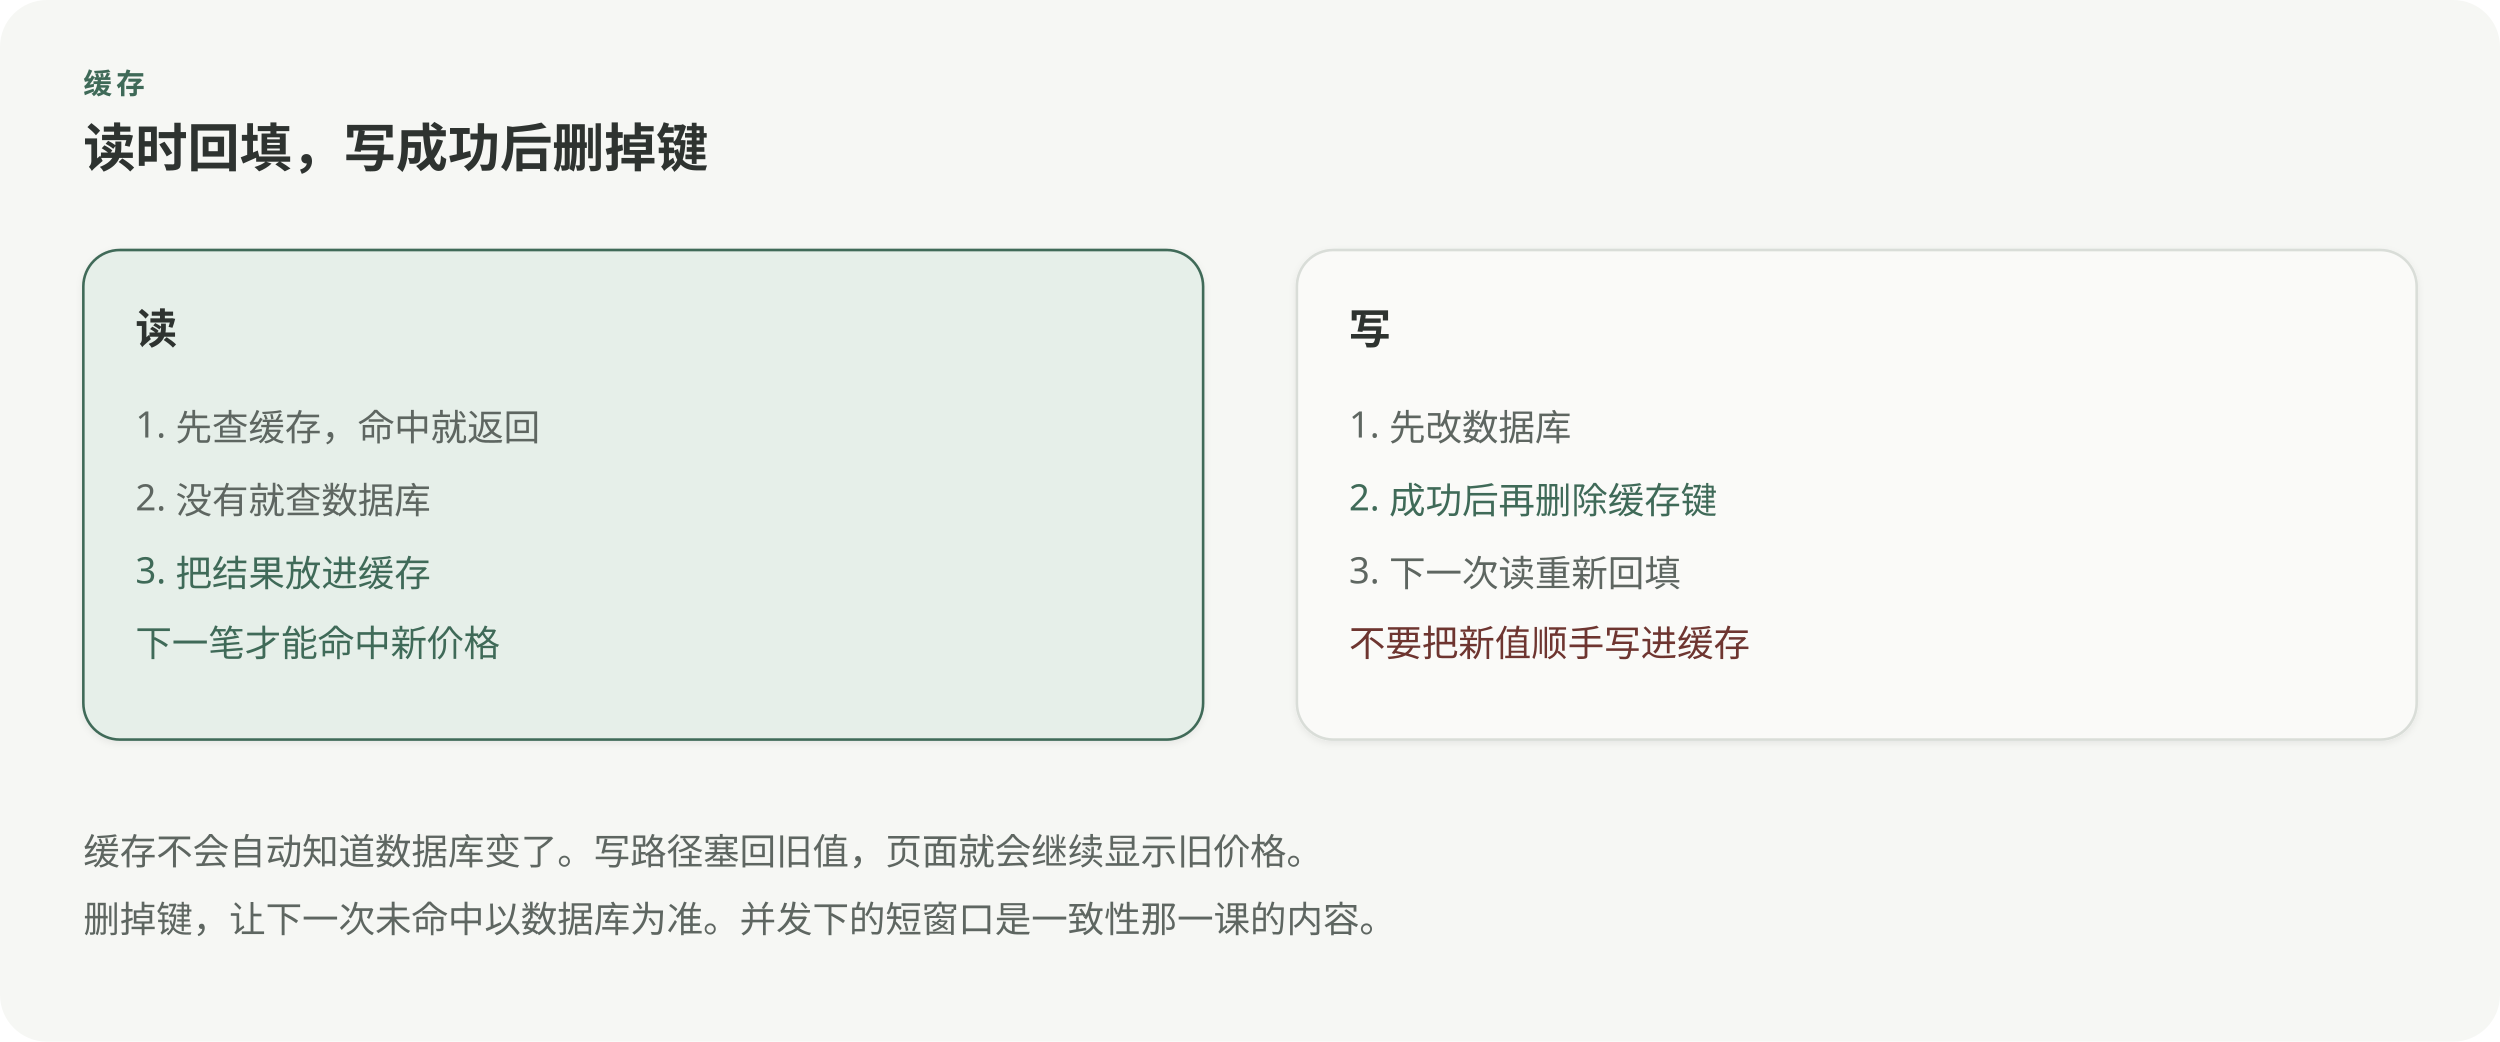
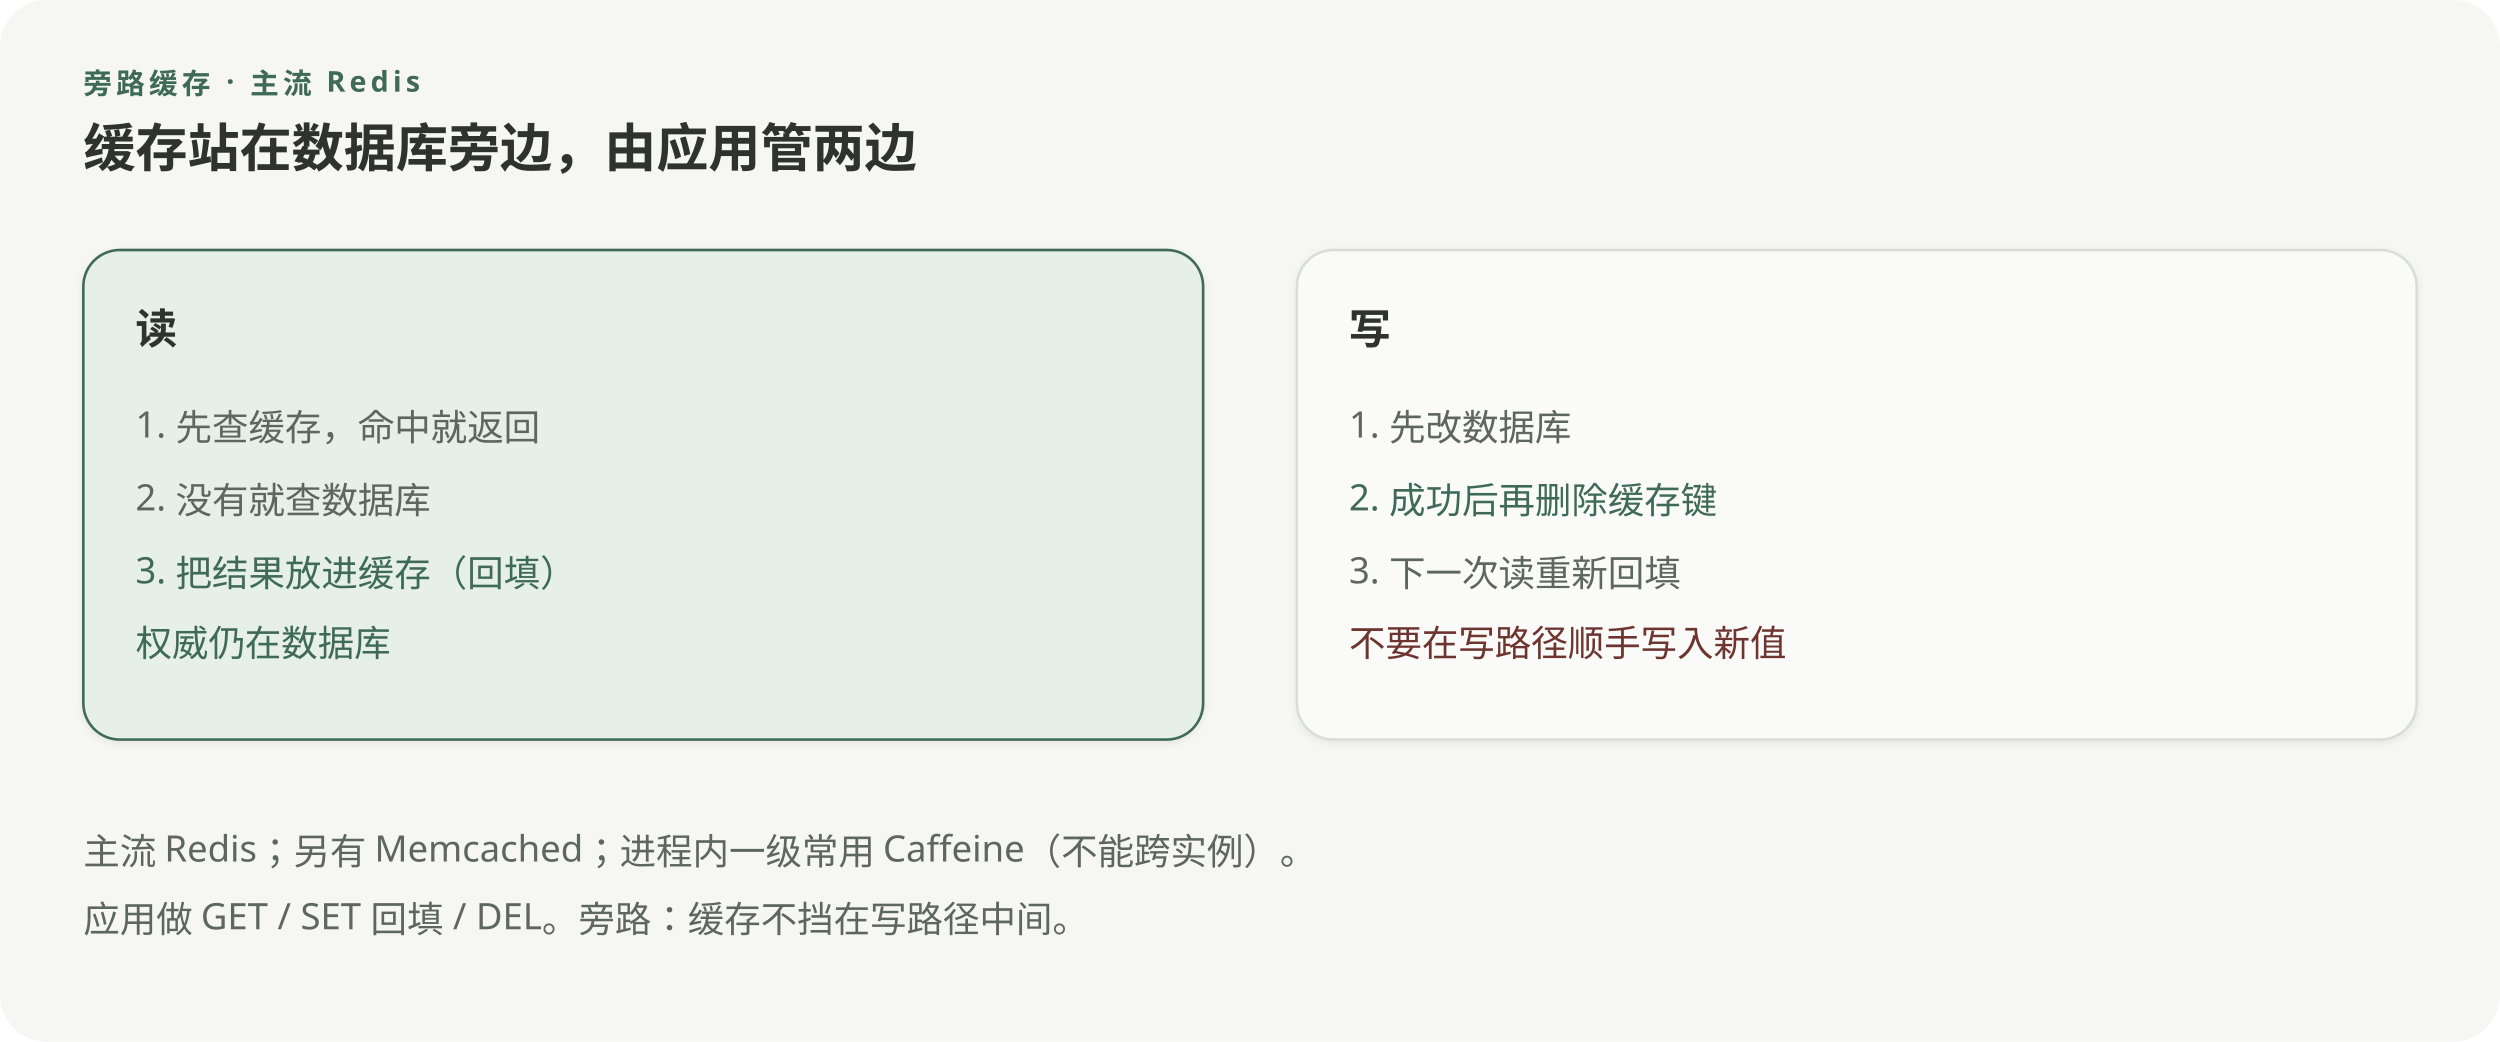
<svg xmlns="http://www.w3.org/2000/svg" viewBox="0 0 960 400" role="img" aria-labelledby="title desc">
  <defs>
    <filter id="soft" x="-6%" y="-8%" width="112%" height="124%">
      <feDropShadow dx="0" dy="1" stdDeviation="1.4" flood-color="#28302a" flood-opacity="0.07" />
    </filter>
  </defs>
  <rect width="960" height="400" rx="18" fill="#f6f7f4" />
-   <text x="32" y="36" font-family="'IBM Plex Sans','Noto Sans SC','PingFang SC',sans-serif" font-size="11" font-weight="600" letter-spacing="1.6" fill="#3f6a58">缓存</text>
-   <text x="32" y="64" font-family="'IBM Plex Sans','Noto Sans SC','PingFang SC',sans-serif" font-size="20" font-weight="600" fill="#2e3330">读时回填，写成功后删掉键</text>
+   <text x="32" y="36" font-family="'IBM Plex Sans','Noto Sans SC','PingFang SC',sans-serif" font-size="11" font-weight="600" letter-spacing="1.6" fill="#3f6a58">旁路缓存 · 主流 Redis</text>
+   <text x="32" y="64" font-family="'IBM Plex Sans','Noto Sans SC','PingFang SC',sans-serif" font-size="20" font-weight="600" fill="#2e3330">缓存站在数据库旁边，由应用管两边</text>
  <g font-family="'IBM Plex Sans','Noto Sans SC','PingFang SC',sans-serif">
    <rect x="32" y="96" width="430" height="188" rx="14" fill="#e6efe9" stroke="#3f6a58" filter="url(#soft)" />
    <text x="52" y="132" font-size="16" font-weight="600" fill="#2e3330">读</text>
    <text x="52" y="168" font-size="14" fill="#5e6661">1. 先查缓存，命中就返回</text>
    <text x="52" y="196" font-size="14" fill="#5e6661">2. 没有就查数据库</text>
-     <text x="52" y="224" font-size="14" fill="#3f6a58">3. 把结果放进缓存</text>
-     <text x="52" y="252" font-size="14" fill="#3f6a58">下一笔才能命中新价格</text>
+     <text x="52" y="224" font-size="14" fill="#3f6a58">3. 把结果放进缓存（回填）</text>
+     <text x="52" y="252" font-size="14" fill="#3f6a58">权威仍在数据库</text>
    <rect x="498" y="96" width="430" height="188" rx="14" fill="#fafaf8" stroke="#d9ddd8" filter="url(#soft)" />
    <text x="518" y="132" font-size="16" font-weight="600" fill="#2e3330">写</text>
    <text x="518" y="168" font-size="14" fill="#5e6661">1. 先改数据库</text>
    <text x="518" y="196" font-size="14" fill="#3f6a58">2. 成功后再删除缓存键</text>
    <text x="518" y="224" font-size="14" fill="#5e6661">3. 下一次读重新回填</text>
-     <text x="518" y="252" font-size="14" fill="#6e3530">不要把新值顺手写进缓存</text>
+     <text x="518" y="252" font-size="14" fill="#6e3530">不要在写路径顺手写入新值</text>
  </g>
-   <text x="32" y="332" font-family="'IBM Plex Sans','Noto Sans SC','PingFang SC',sans-serif" font-size="14" fill="#5e6661">缓存不会自动知道数据库变了。写路径塞回旧值，页面就会继续显示旧价格。</text>
-   <text x="32" y="358" font-family="'IBM Plex Sans','Noto Sans SC','PingFang SC',sans-serif" font-size="14" fill="#5e6661">删掉键，让下一次未命中以数据库为准。并发下的短窗口是一致性那一课的内容。</text>
+   <text x="32" y="332" font-family="'IBM Plex Sans','Noto Sans SC','PingFang SC',sans-serif" font-size="14" fill="#5e6661">主流 Redis；另有 Memcached；进程内一级常用 Caffeine（不能跨实例）。</text>
+   <text x="32" y="358" font-family="'IBM Plex Sans','Noto Sans SC','PingFang SC',sans-serif" font-size="14" fill="#5e6661">应用做 GET / SET 回填 / DEL。旁路：缓存不挡在写路径中间。</text>
</svg>
